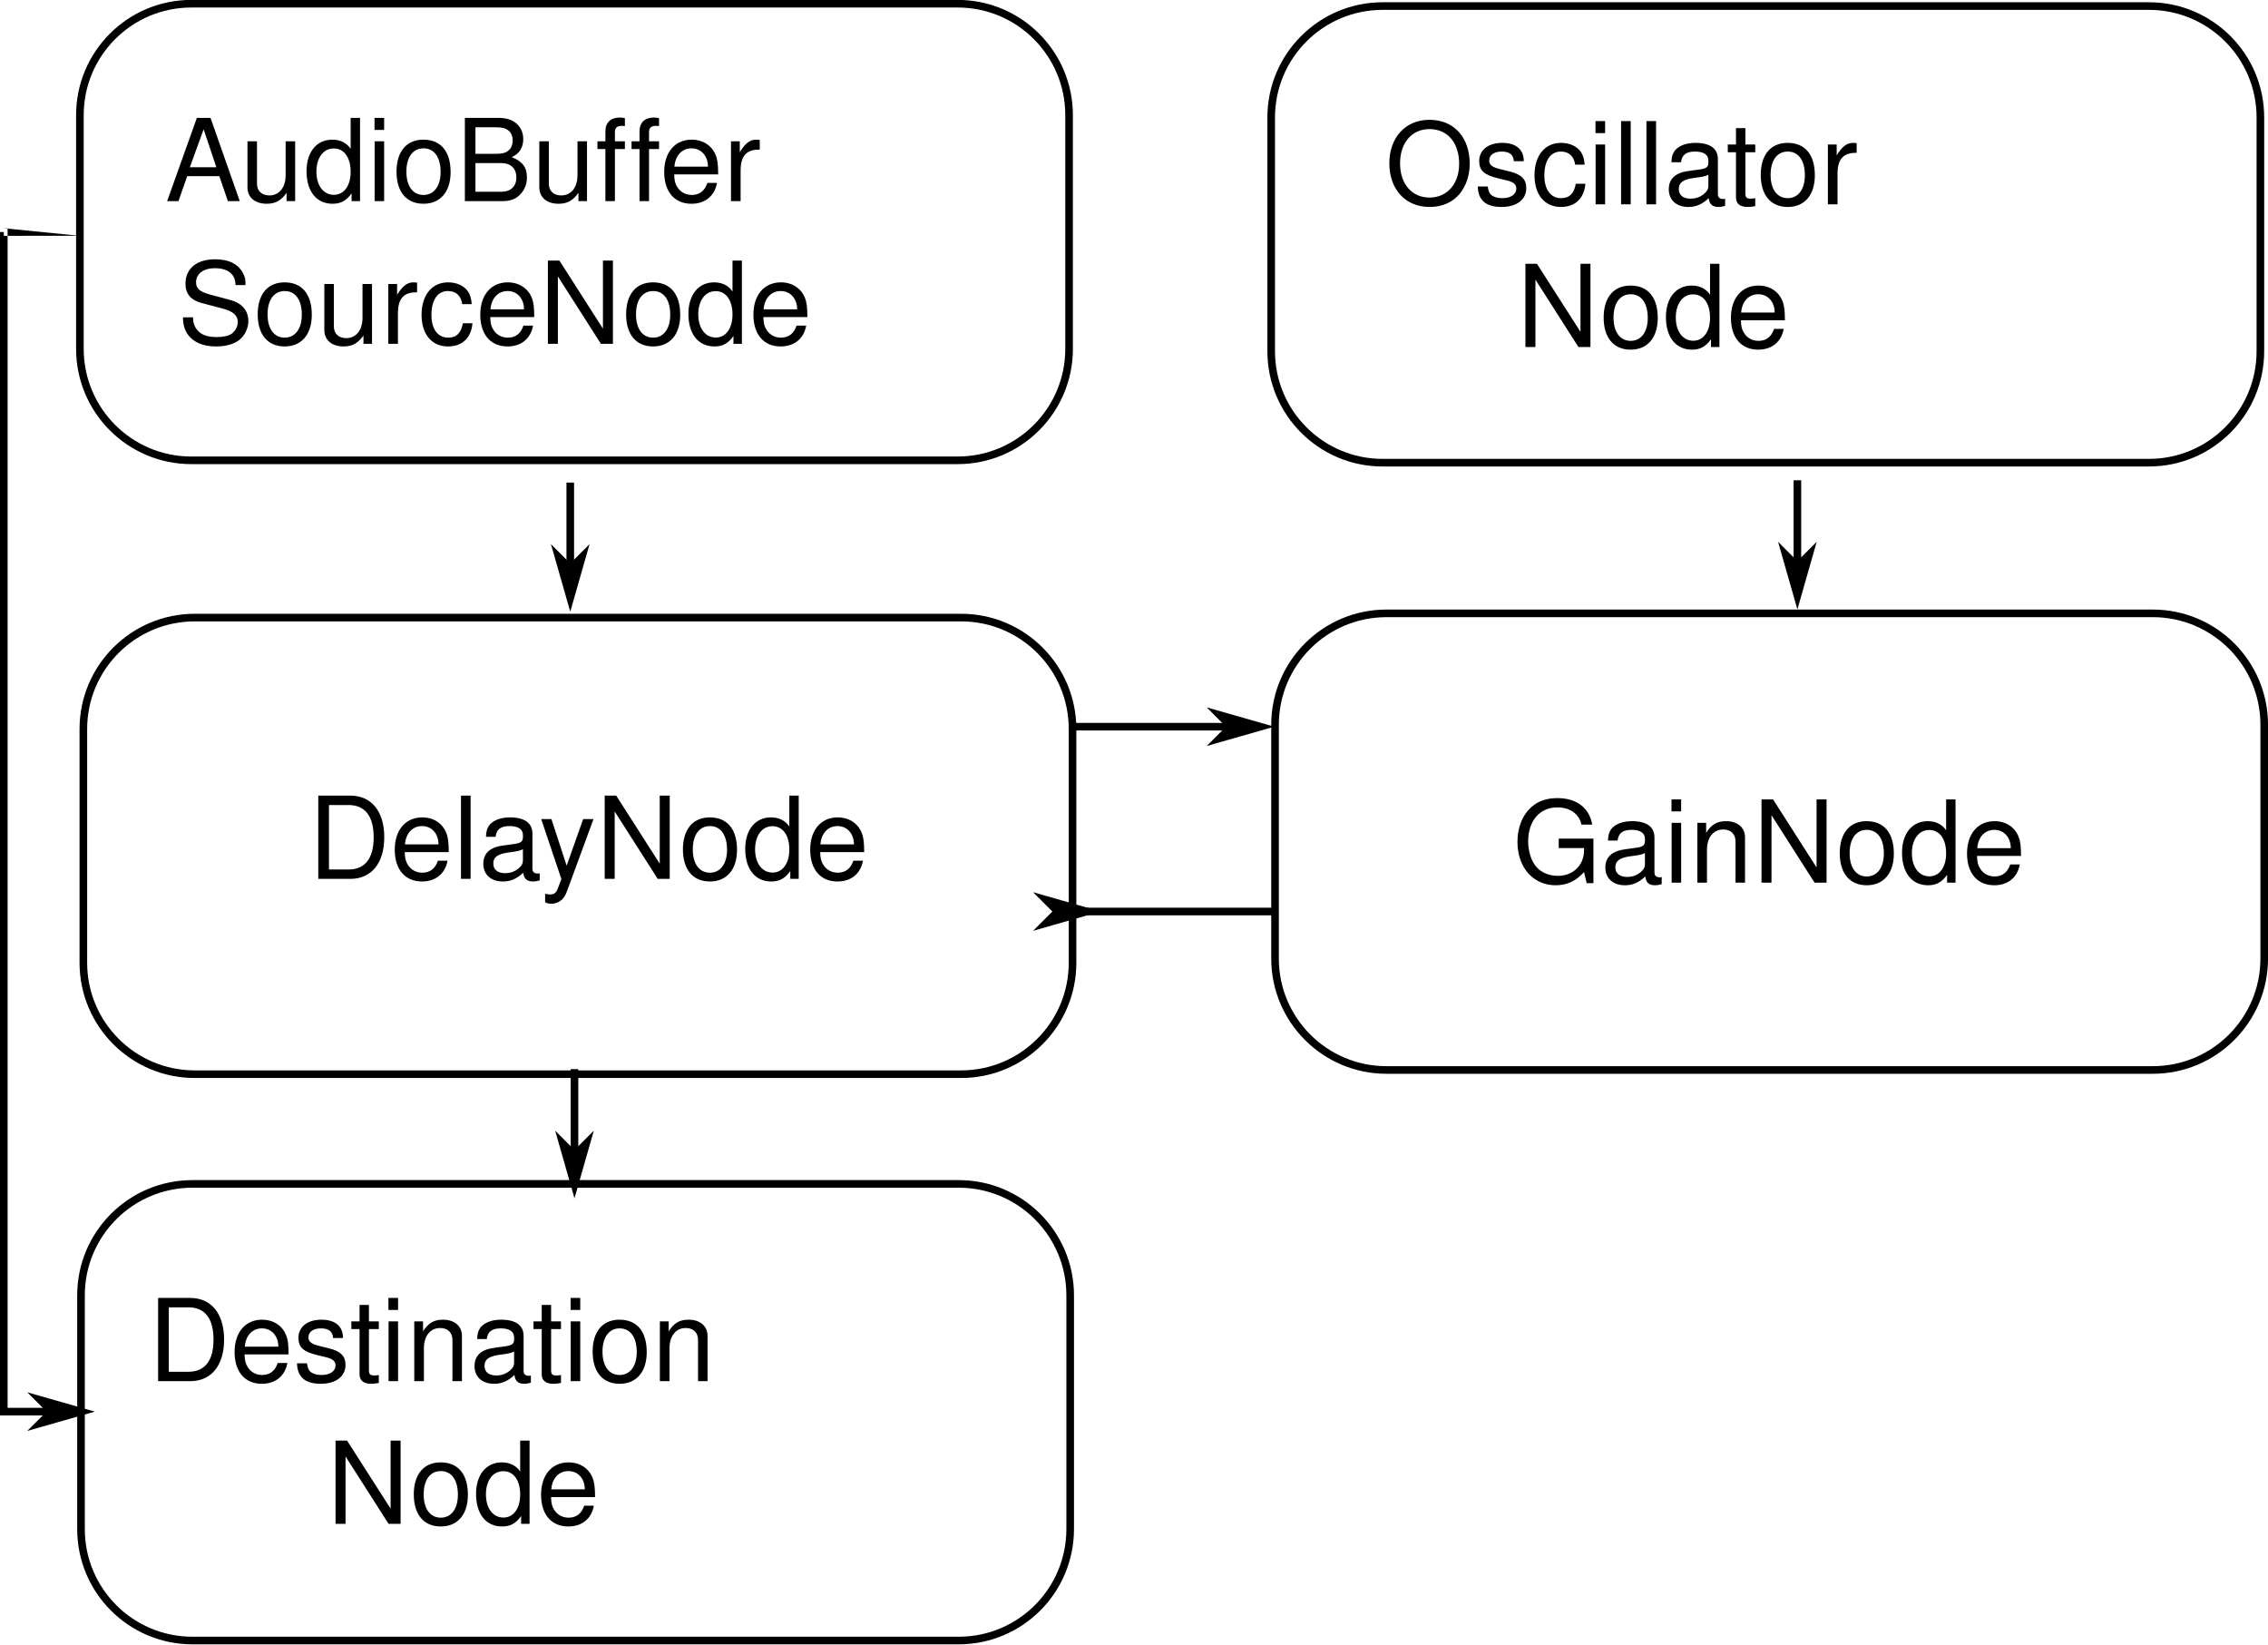
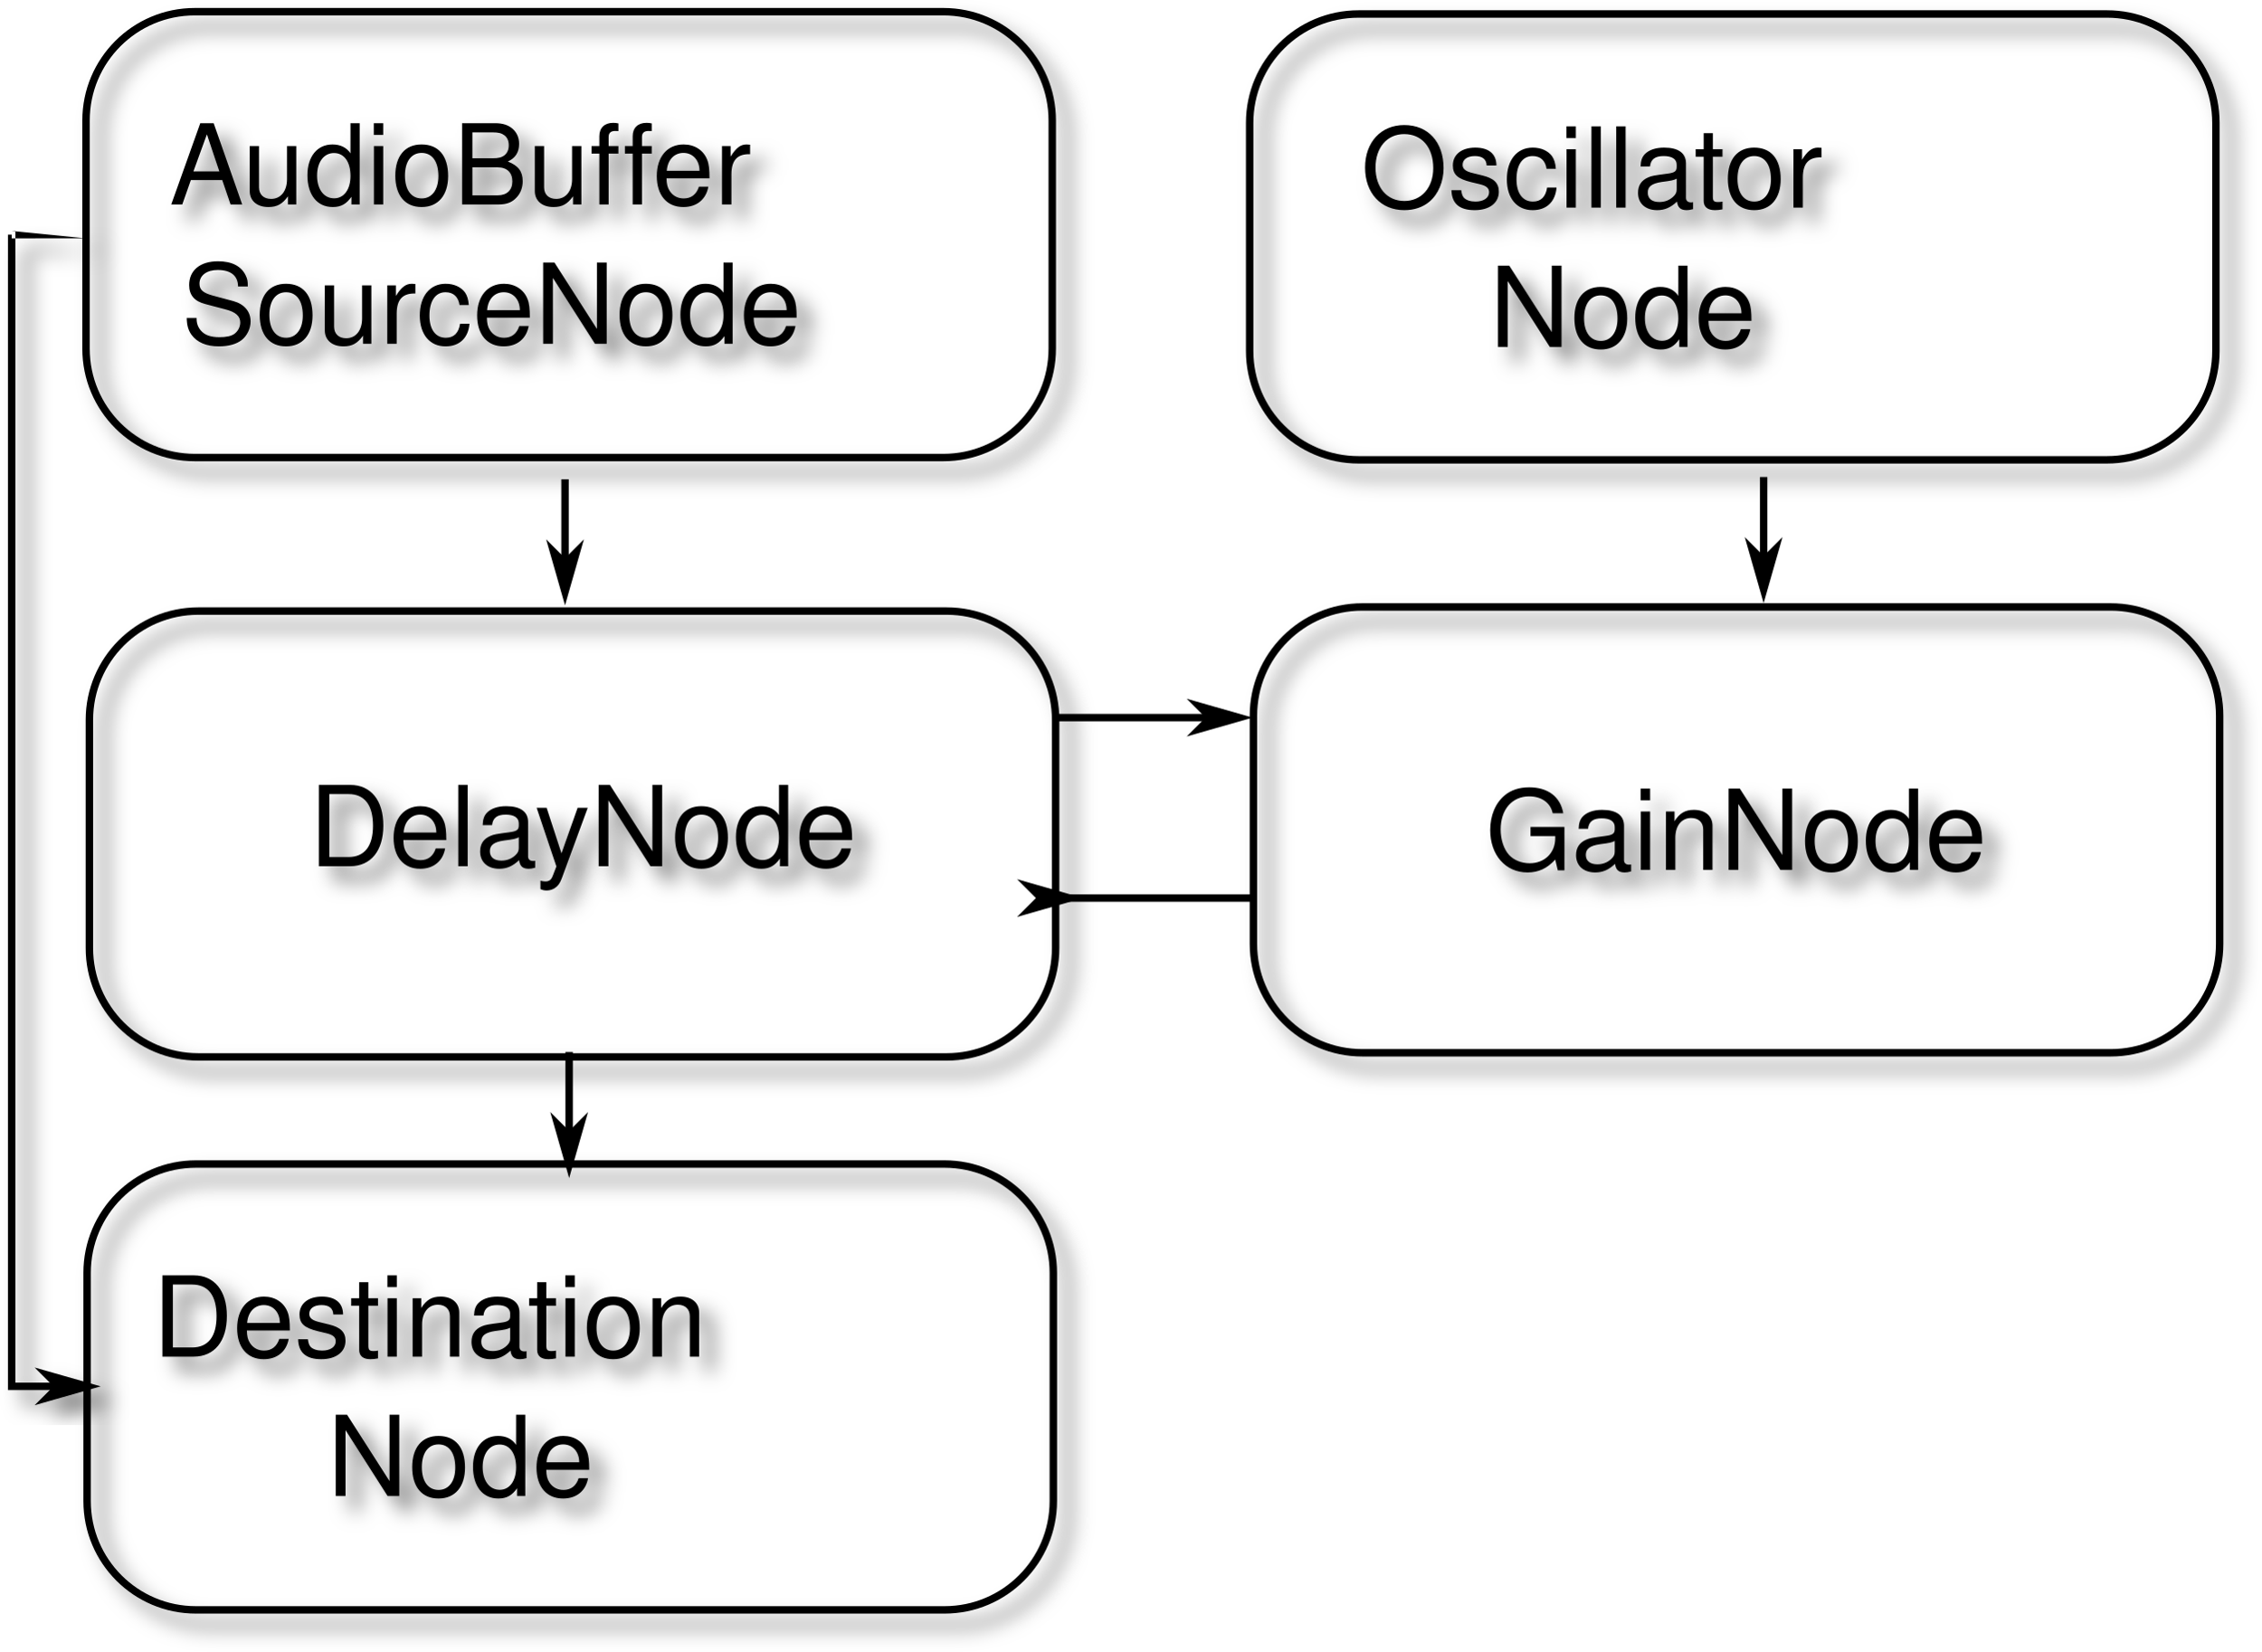
- <svg xmlns="http://www.w3.org/2000/svg" width="298.062" height="216.076" id="svg5445" version="1.1">
+ <svg xmlns="http://www.w3.org/2000/svg" width="304.212" height="222.226" id="svg5445" version="1.1">
  <defs id="defs5447">
-     <marker orient="auto" refY="0.0" refX="0.0" id="Arrow1Mstart" style="overflow:visible">
-       <path id="path6576" d="M 0.0,0.0 L 5.0,-5.0 L -12.5,0.0 L 5.0,5.0 L 0.0,0.0 z " style="fill-rule:evenodd;stroke:#000000;stroke-width:1.0pt" transform="scale(0.4) translate(10,0)" />
+     <marker orient="auto" refY="0" refX="0" id="Arrow1Mstart" style="overflow:visible">
+       <path id="path6576" d="M 0,0 5,-5 -12.5,0 5,5 0,0 z" style="fill-rule:evenodd;stroke:#000000;stroke-width:1pt" transform="matrix(0.4,0,0,0.4,4,0)" />
    </marker>
    <marker orient="auto" refY="0" refX="0" id="Arrow1Mend" style="overflow:visible">
      <path id="path6579" d="M 0,0 5,-5 -12.5,0 5,5 0,0 z" style="fill-rule:evenodd;stroke:#000000;stroke-width:1pt" transform="matrix(-0.4,0,0,-0.4,-4,0)" />
    </marker>
    <marker orient="auto" refY="0" refX="0" id="Arrow1Lend" style="overflow:visible">
      <path id="path6573" d="M 0,0 5,-5 -12.5,0 5,5 0,0 z" style="fill-rule:evenodd;stroke:#000000;stroke-width:1pt" transform="matrix(-0.8,0,0,-0.8,-10,0)" />
    </marker>
    <marker orient="auto" refY="0" refX="0" id="Arrow1Mend-1" style="overflow:visible">
      <path id="path6579-3" d="M 0,0 5,-5 -12.5,0 5,5 0,0 z" style="fill-rule:evenodd;stroke:#000000;stroke-width:1pt" transform="matrix(-0.4,0,0,-0.4,-4,0)" />
    </marker>
    <marker orient="auto" refY="0" refX="0" id="Arrow1Mend-17" style="overflow:visible">
      <path id="path6579-9" d="M 0,0 5,-5 -12.5,0 5,5 0,0 z" style="fill-rule:evenodd;stroke:#000000;stroke-width:1pt" transform="matrix(-0.4,0,0,-0.4,-4,0)" />
    </marker>
    <marker orient="auto" refY="0" refX="0" id="Arrow1Mend-3" style="overflow:visible">
      <path id="path6579-1" d="M 0,0 5,-5 -12.5,0 5,5 0,0 z" style="fill-rule:evenodd;stroke:#000000;stroke-width:1pt" transform="matrix(-0.4,0,0,-0.4,-4,0)" />
    </marker>
+     <filter id="filter6022" color-interpolation-filters="sRGB">
+       <feGaussianBlur stdDeviation="1.28" id="feGaussianBlur6024" />
+     </filter>
+     <filter id="filter6026" color-interpolation-filters="sRGB">
+       <feGaussianBlur stdDeviation="1.28" id="feGaussianBlur6028" />
+     </filter>
+     <filter id="filter6030" color-interpolation-filters="sRGB">
+       <feGaussianBlur stdDeviation="1.28" id="feGaussianBlur6032" />
+     </filter>
+     <filter id="filter6034" x="-0.307" width="1.615" y="-0.02" height="1.04" color-interpolation-filters="sRGB">
+       <feGaussianBlur stdDeviation="1.28" id="feGaussianBlur6036" />
+     </filter>
+     <filter id="filter6038" color-interpolation-filters="sRGB">
+       <feGaussianBlur stdDeviation="1.28" id="feGaussianBlur6040" />
+     </filter>
+     <filter id="filter6042" x="-0.037" width="1.075" y="-0.102" height="1.204" color-interpolation-filters="sRGB">
+       <feGaussianBlur stdDeviation="1.28" id="feGaussianBlur6044" />
+     </filter>
+     <filter id="filter6046" color-interpolation-filters="sRGB">
+       <feGaussianBlur stdDeviation="1.28" id="feGaussianBlur6048" />
+     </filter>
+     <filter id="filter6050" color-interpolation-filters="sRGB">
+       <feGaussianBlur stdDeviation="1.28" id="feGaussianBlur6052" />
+     </filter>
+     <filter id="filter6054" color-interpolation-filters="sRGB">
+       <feGaussianBlur stdDeviation="1.28" id="feGaussianBlur6056" />
+     </filter>
+     <filter id="filter6058" color-interpolation-filters="sRGB">
+       <feGaussianBlur stdDeviation="1.28" id="feGaussianBlur6060" />
+     </filter>
+     <filter id="filter6062" color-interpolation-filters="sRGB">
+       <feGaussianBlur stdDeviation="1.28" id="feGaussianBlur6064" />
+     </filter>
+     <filter id="filter6066" color-interpolation-filters="sRGB">
+       <feGaussianBlur stdDeviation="1.28" id="feGaussianBlur6068" />
+     </filter>
  </defs>
-   <g id="layer1" transform="translate(-29.5,-66.875)">
+   <g id="layer1" transform="translate(-28.42712,-65.78931)">
    <g id="g7017">
      <rect ry="14.647" y="148.025" x="40.454" height="60" width="130" id="rect5616-1" style="fill:none;stroke:#000000" />
      <text id="text5702" y="182.362" x="70" style="font-size:15px;font-style:normal;font-variant:normal;font-weight:normal;font-stretch:normal;line-height:125%;letter-spacing:0px;word-spacing:0px;fill:#000000;fill-opacity:1;stroke:none;font-family:Nimbus Sans L;-inkscape-font-specification:Nimbus Sans L" xml:space="preserve">
        <tspan y="182.362" x="70" id="tspan5704">DelayNode</tspan>
      </text>
    </g>
    <path id="path5790" d="m 170,162.362 c 25,0 25,0 25,0" style="fill:none;stroke:#000000;stroke-width:1px;stroke-linecap:butt;stroke-linejoin:miter;stroke-opacity:1;marker-end:url(#Arrow1Mend)" />
    <path id="path5794" d="m 105,207.362 c 0,10 0,5 0,15" style="fill:none;stroke:#000000;stroke-width:1px;stroke-linecap:butt;stroke-linejoin:miter;stroke-opacity:1;marker-end:url(#Arrow1Mend)" />
    <path id="path5796" d="m 40,97.362 c -20,0 -10,0 -10,0 l 0,155 10,0" style="fill:none;stroke:#000000;stroke-width:1px;stroke-linecap:butt;stroke-linejoin:miter;stroke-opacity:1;marker-end:url(#Arrow1Mend)" />
    <rect style="fill:none;stroke:#000000" id="rect5616" width="130" height="60" x="40" y="67.362" ry="14.647" />
    <text xml:space="preserve" style="font-size:15px;font-style:normal;font-variant:normal;font-weight:normal;font-stretch:normal;line-height:125%;letter-spacing:0px;word-spacing:0px;fill:#000000;fill-opacity:1;stroke:none;font-family:Nimbus Sans L;-inkscape-font-specification:Nimbus Sans L" x="104.967" y="93.305" id="text5690">
      <tspan id="tspan5692" x="104.967" y="93.305" style="text-align:center;text-anchor:middle">AudioBuffer</tspan>
      <tspan x="104.967" y="112.055" id="tspan5694" style="text-align:center;text-anchor:middle">SourceNode</tspan>
    </text>
    <g id="g5780">
      <rect ry="14.647" y="67.672" x="196.561" height="60" width="130" id="rect5616-1-7-3" style="fill:none;stroke:#000000" />
      <text id="text5696" y="93.727" x="261.373" style="font-size:15px;font-style:normal;font-variant:normal;font-weight:normal;font-stretch:normal;line-height:125%;letter-spacing:0px;word-spacing:0px;fill:#000000;fill-opacity:1;stroke:none;font-family:Nimbus Sans L;-inkscape-font-specification:Nimbus Sans L" xml:space="preserve">
        <tspan style="text-align:center;text-anchor:middle" y="93.727" x="261.373" id="tspan5698">Oscillator</tspan>
        <tspan style="text-align:center;text-anchor:middle" id="tspan5700" y="112.477" x="261.373">Node</tspan>
      </text>
    </g>
    <g id="g5775">
      <rect ry="14.647" y="147.471" x="197.066" height="60" width="130" id="rect5616-1-7-3-4" style="fill:none;stroke:#000000" />
      <text id="text5706" y="182.856" x="228.269" style="font-size:15px;font-style:normal;font-variant:normal;font-weight:normal;font-stretch:normal;line-height:125%;letter-spacing:0px;word-spacing:0px;fill:#000000;fill-opacity:1;stroke:none;font-family:Nimbus Sans L;-inkscape-font-specification:Nimbus Sans L" xml:space="preserve">
        <tspan y="182.856" x="228.269" id="tspan5708">GainNode</tspan>
      </text>
    </g>
    <g id="g5769" transform="translate(0.2518234,-0.9860077)">
      <rect ry="14.647" y="223.428" x="39.893" height="60" width="130" id="rect5616-1-7" style="fill:none;stroke:#000000" />
      <text id="text5710" y="249.348" x="104.748" style="font-size:15px;font-style:normal;font-variant:normal;font-weight:normal;font-stretch:normal;line-height:125%;letter-spacing:0px;word-spacing:0px;fill:#000000;fill-opacity:1;stroke:none;font-family:Nimbus Sans L;-inkscape-font-specification:Nimbus Sans L" xml:space="preserve">
        <tspan style="text-align:center;text-anchor:middle" y="249.348" x="104.748" id="tspan5712">Destination</tspan>
        <tspan style="text-align:center;text-anchor:middle" id="tspan5714" y="268.098" x="104.748">Node</tspan>
      </text>
    </g>
    <path id="path5794-0" d="m 104.444,130.287 c 0,10 0,5 0,15" style="fill:none;stroke:#000000;stroke-width:1px;stroke-linecap:butt;stroke-linejoin:miter;stroke-opacity:1;marker-end:url(#Arrow1Mend)" />
    <path id="path5794-0-0" d="m 265.714,129.984 c 0,10 0,5 0,15" style="fill:none;stroke:#000000;stroke-width:1px;stroke-linecap:butt;stroke-linejoin:miter;stroke-opacity:1;marker-end:url(#Arrow1Mend)" />
    <path id="path5790-4" d="m 197.179,186.648 c -25,0 -25,0 -25,0" style="fill:none;stroke:#000000;stroke-width:1px;stroke-linecap:butt;stroke-linejoin:miter;stroke-opacity:1;marker-end:url(#Arrow1Mstart)" />
+     <g id="g4586" transform="translate(2,2)" style="opacity:0.5;filter:url(#filter6022)">
+       <rect style="fill:none;stroke:#000000" id="rect4588" width="130" height="60" x="40.454" y="148.025" ry="14.647" />
+       <text xml:space="preserve" style="font-size:15px;font-style:normal;font-variant:normal;font-weight:normal;font-stretch:normal;line-height:125%;letter-spacing:0px;word-spacing:0px;fill:#000000;fill-opacity:1;stroke:none;font-family:Nimbus Sans L;-inkscape-font-specification:Nimbus Sans L" x="70" y="182.362" id="text4590">
+         <tspan id="tspan4592" x="70" y="182.362">DelayNode</tspan>
+       </text>
+     </g>
+     <path style="opacity:0.5;fill:none;stroke:#000000;stroke-width:1px;stroke-linecap:butt;stroke-linejoin:miter;stroke-opacity:1;marker-end:url(#Arrow1Mend);filter:url(#filter6026)" d="m 172,164.362 c 25,0 25,0 25,0" id="path4594" />
+     <path style="opacity:0.5;fill:none;stroke:#000000;stroke-width:1px;stroke-linecap:butt;stroke-linejoin:miter;stroke-opacity:1;marker-end:url(#Arrow1Mend);filter:url(#filter6030)" d="m 107,209.362 c 0,10 0,5 0,15" id="path4596" />
+     <path style="opacity:0.5;fill:none;stroke:#000000;stroke-width:1px;stroke-linecap:butt;stroke-linejoin:miter;stroke-opacity:1;marker-end:url(#Arrow1Mend);filter:url(#filter6034)" d="m 42,99.362 c -20,0 -10,0 -10,0 l 0,155 10,0" id="path4598" />
+     <rect ry="14.647" y="69.362" x="42" height="60" width="130" id="rect4600" style="opacity:0.5;fill:none;stroke:#000000;filter:url(#filter6038)" />
+     <text id="text4602" y="95.305" x="106.967" style="font-size:15px;font-style:normal;font-variant:normal;font-weight:normal;font-stretch:normal;line-height:125%;letter-spacing:0px;word-spacing:0px;opacity:0.5;fill:#000000;fill-opacity:1;stroke:none;filter:url(#filter6042);font-family:Nimbus Sans L;-inkscape-font-specification:Nimbus Sans L" xml:space="preserve">
+       <tspan style="text-align:center;text-anchor:middle" y="95.305" x="106.967" id="tspan4604">AudioBuffer</tspan>
+       <tspan style="text-align:center;text-anchor:middle" id="tspan4606" y="114.055" x="106.967">SourceNode</tspan>
+     </text>
+     <g id="g4608" transform="translate(2,2)" style="opacity:0.5;filter:url(#filter6046)">
+       <rect style="fill:none;stroke:#000000" id="rect4610" width="130" height="60" x="196.561" y="67.672" ry="14.647" />
+       <text xml:space="preserve" style="font-size:15px;font-style:normal;font-variant:normal;font-weight:normal;font-stretch:normal;line-height:125%;letter-spacing:0px;word-spacing:0px;fill:#000000;fill-opacity:1;stroke:none;font-family:Nimbus Sans L;-inkscape-font-specification:Nimbus Sans L" x="261.373" y="93.727" id="text4612">
+         <tspan id="tspan4614" x="261.373" y="93.727" style="text-align:center;text-anchor:middle">Oscillator</tspan>
+         <tspan x="261.373" y="112.477" id="tspan4616" style="text-align:center;text-anchor:middle">Node</tspan>
+       </text>
+     </g>
+     <g id="g4618" transform="translate(2,2)" style="opacity:0.5;filter:url(#filter6050)">
+       <rect style="fill:none;stroke:#000000" id="rect4620" width="130" height="60" x="197.066" y="147.471" ry="14.647" />
+       <text xml:space="preserve" style="font-size:15px;font-style:normal;font-variant:normal;font-weight:normal;font-stretch:normal;line-height:125%;letter-spacing:0px;word-spacing:0px;fill:#000000;fill-opacity:1;stroke:none;font-family:Nimbus Sans L;-inkscape-font-specification:Nimbus Sans L" x="228.269" y="182.856" id="text4622">
+         <tspan id="tspan4624" x="228.269" y="182.856">GainNode</tspan>
+       </text>
+     </g>
+     <g transform="translate(2.251823,1.013992)" id="g4626" style="opacity:0.5;filter:url(#filter6054)">
+       <rect style="fill:none;stroke:#000000" id="rect4628" width="130" height="60" x="39.893" y="223.428" ry="14.647" />
+       <text xml:space="preserve" style="font-size:15px;font-style:normal;font-variant:normal;font-weight:normal;font-stretch:normal;line-height:125%;letter-spacing:0px;word-spacing:0px;fill:#000000;fill-opacity:1;stroke:none;font-family:Nimbus Sans L;-inkscape-font-specification:Nimbus Sans L" x="104.748" y="249.348" id="text4630">
+         <tspan id="tspan4632" x="104.748" y="249.348" style="text-align:center;text-anchor:middle">Destination</tspan>
+         <tspan x="104.748" y="268.098" id="tspan4634" style="text-align:center;text-anchor:middle">Node</tspan>
+       </text>
+     </g>
+     <path style="opacity:0.5;fill:none;stroke:#000000;stroke-width:1px;stroke-linecap:butt;stroke-linejoin:miter;stroke-opacity:1;marker-end:url(#Arrow1Mend);filter:url(#filter6058)" d="m 106.444,132.287 c 0,10 0,5 0,15" id="path4636" />
+     <path style="opacity:0.5;fill:none;stroke:#000000;stroke-width:1px;stroke-linecap:butt;stroke-linejoin:miter;stroke-opacity:1;marker-end:url(#Arrow1Mend);filter:url(#filter6062)" d="m 267.714,131.984 c 0,10 0,5 0,15" id="path4638" />
+     <path style="opacity:0.5;fill:none;stroke:#000000;stroke-width:1px;stroke-linecap:butt;stroke-linejoin:miter;stroke-opacity:1;marker-end:url(#Arrow1Mstart);filter:url(#filter6066)" d="m 199.179,188.648 c -25,0 -25,0 -25,0" id="path4640" />
  </g>
</svg>
